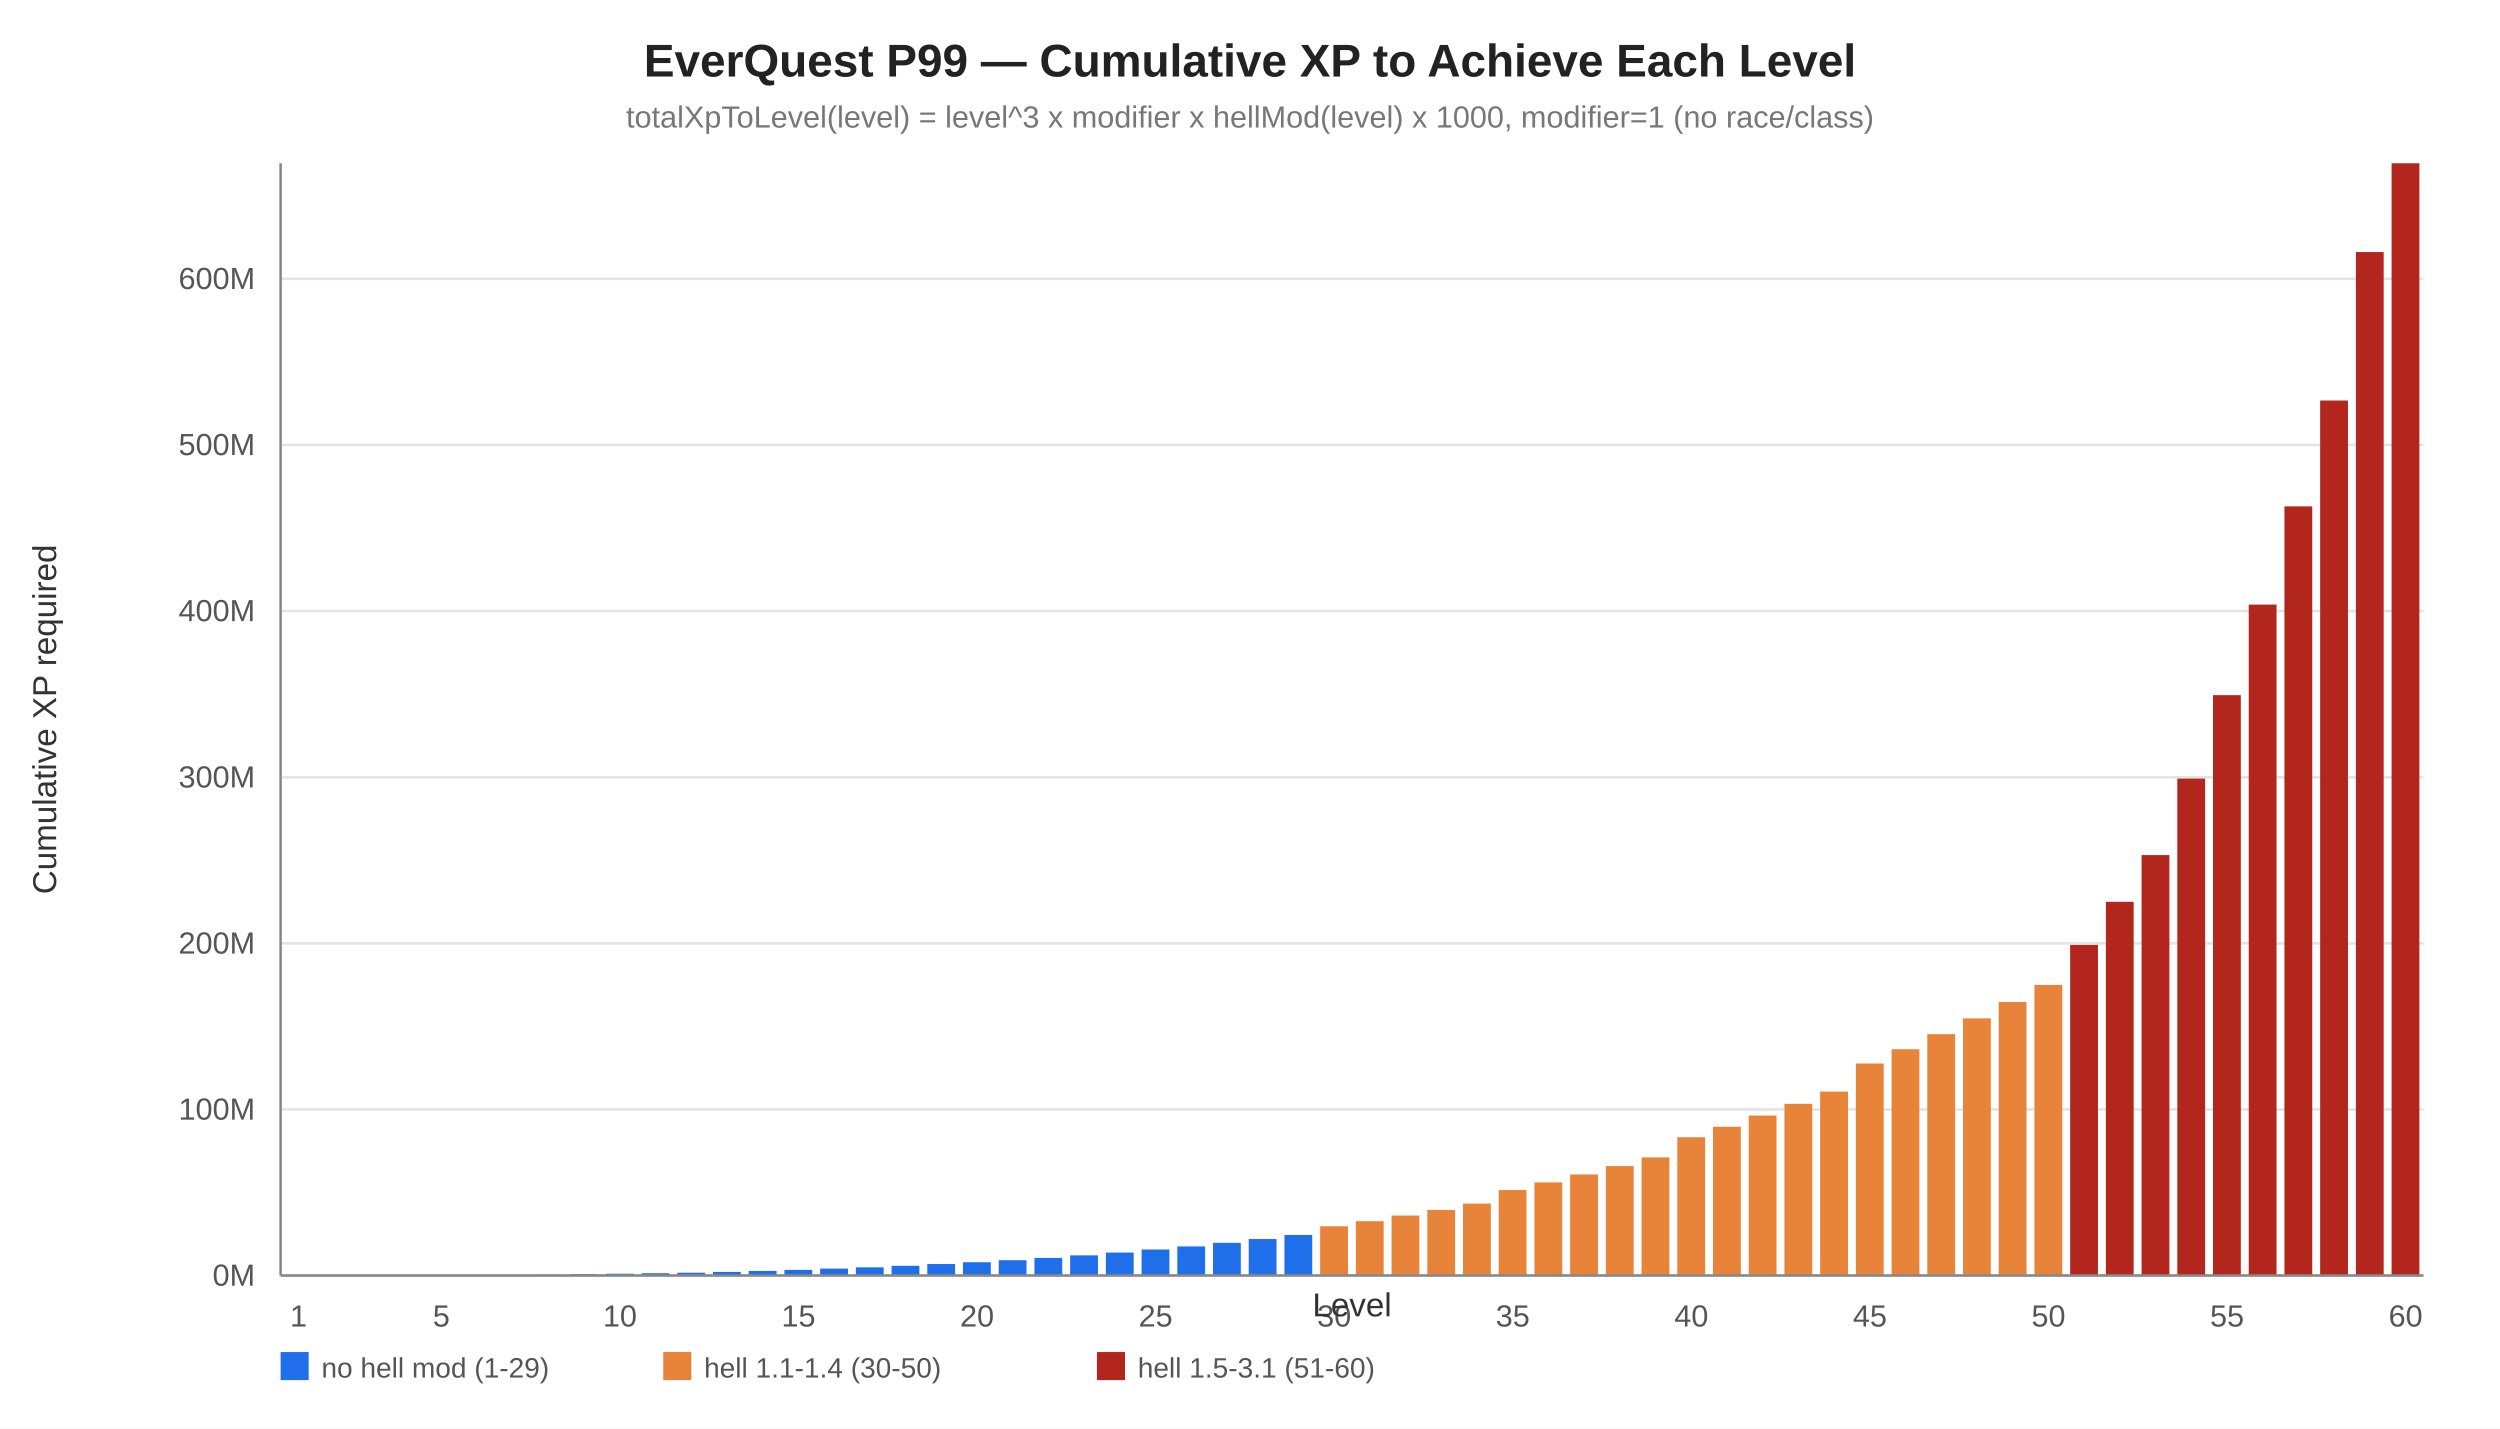
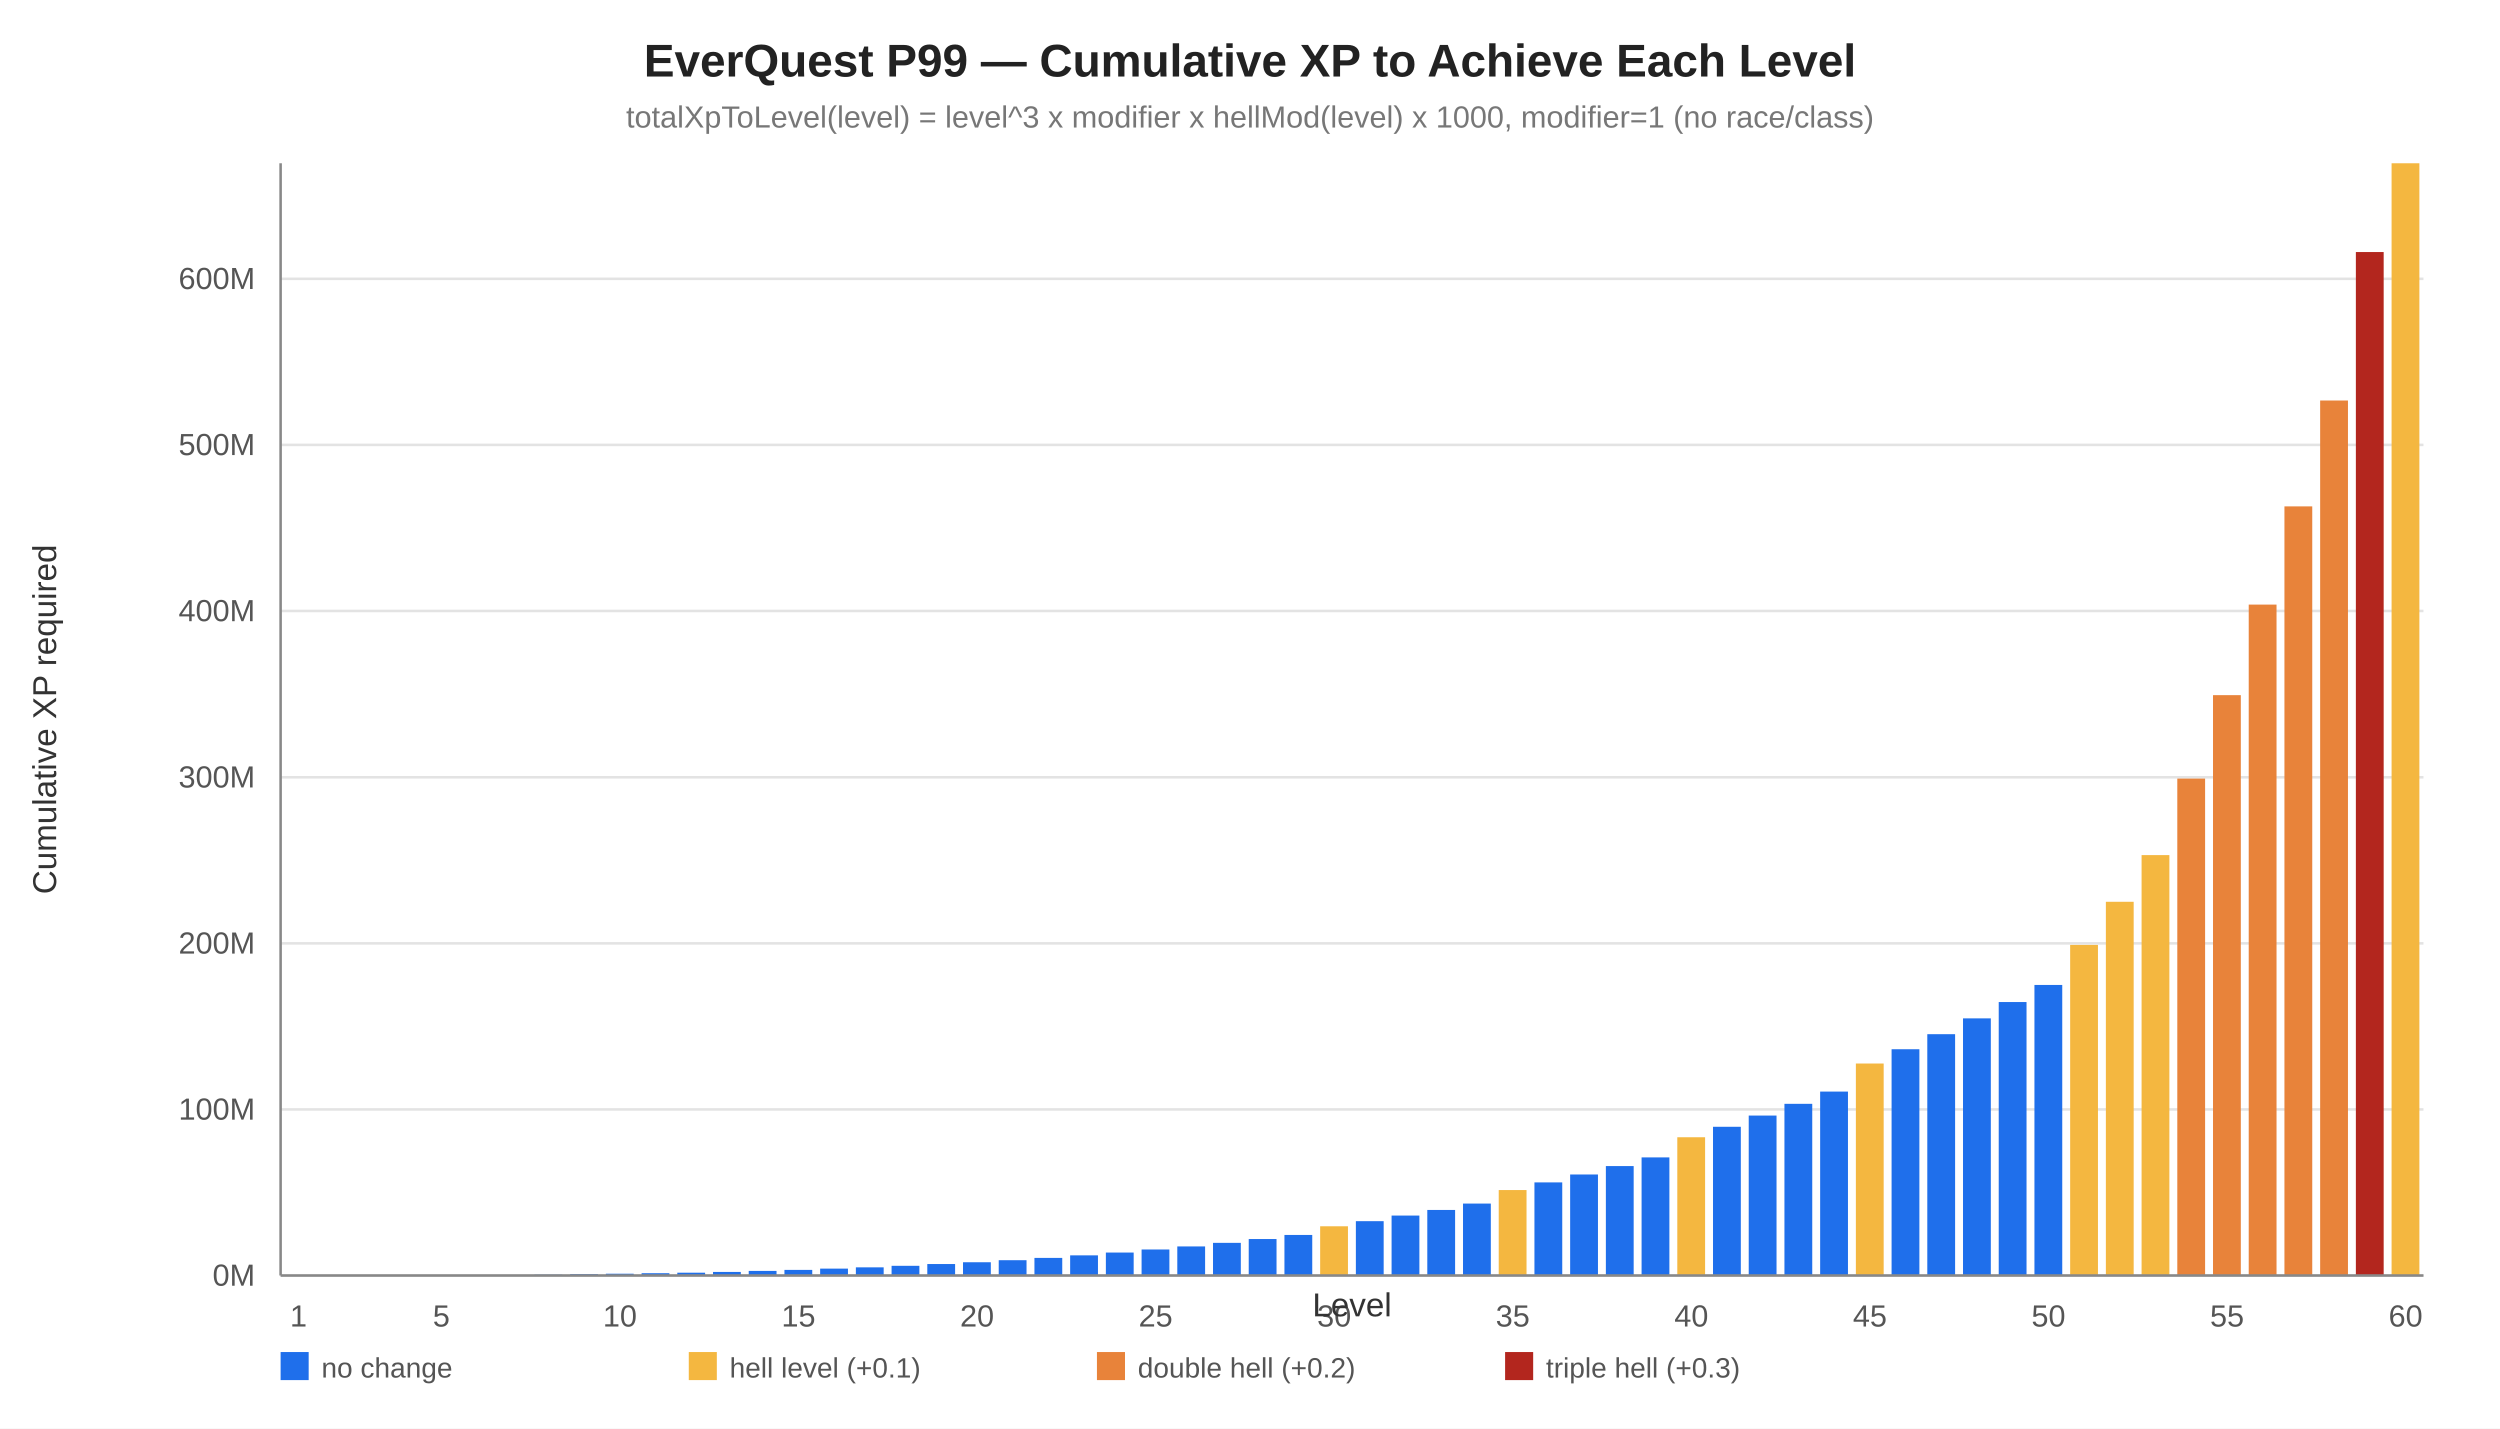
<svg xmlns="http://www.w3.org/2000/svg" width="980" height="560" viewBox="0 0 980 560" font-family="system-ui,Arial,sans-serif">
  <rect width="980" height="560" fill="#ffffff" />
  <text x="490" y="30" text-anchor="middle" font-size="18" font-weight="600" fill="#222">EverQuest P99 — Cumulative XP to Achieve Each Level</text>
  <text x="490" y="50" text-anchor="middle" font-size="12" fill="#777">totalXpToLevel(level) = level^3 x modifier x hellMod(level) x 1000, modifier=1 (no race/class)</text>
  <line x1="110" y1="500.0" x2="950" y2="500.0" stroke="#e3e3e3" />
  <text x="100" y="504.0" text-anchor="end" font-size="12" fill="#555">0M</text>
  <line x1="110" y1="434.9" x2="950" y2="434.9" stroke="#e3e3e3" />
  <text x="100" y="438.9" text-anchor="end" font-size="12" fill="#555">100M</text>
  <line x1="110" y1="369.8" x2="950" y2="369.8" stroke="#e3e3e3" />
  <text x="100" y="373.8" text-anchor="end" font-size="12" fill="#555">200M</text>
  <line x1="110" y1="304.7" x2="950" y2="304.7" stroke="#e3e3e3" />
  <text x="100" y="308.7" text-anchor="end" font-size="12" fill="#555">300M</text>
  <line x1="110" y1="239.5" x2="950" y2="239.5" stroke="#e3e3e3" />
  <text x="100" y="243.5" text-anchor="end" font-size="12" fill="#555">400M</text>
  <line x1="110" y1="174.4" x2="950" y2="174.4" stroke="#e3e3e3" />
  <text x="100" y="178.4" text-anchor="end" font-size="12" fill="#555">500M</text>
  <line x1="110" y1="109.3" x2="950" y2="109.3" stroke="#e3e3e3" />
  <text x="100" y="113.3" text-anchor="end" font-size="12" fill="#555">600M</text>
  <text x="117.0" y="520" text-anchor="middle" font-size="12" fill="#555">1</text>
  <text x="173.0" y="520" text-anchor="middle" font-size="12" fill="#555">5</text>
  <text x="243.0" y="520" text-anchor="middle" font-size="12" fill="#555">10</text>
  <text x="313.0" y="520" text-anchor="middle" font-size="12" fill="#555">15</text>
  <text x="383.0" y="520" text-anchor="middle" font-size="12" fill="#555">20</text>
  <text x="453.0" y="520" text-anchor="middle" font-size="12" fill="#555">25</text>
  <text x="523.0" y="520" text-anchor="middle" font-size="12" fill="#555">30</text>
  <text x="593.0" y="520" text-anchor="middle" font-size="12" fill="#555">35</text>
  <text x="663.0" y="520" text-anchor="middle" font-size="12" fill="#555">40</text>
  <text x="733.0" y="520" text-anchor="middle" font-size="12" fill="#555">45</text>
  <text x="803.0" y="520" text-anchor="middle" font-size="12" fill="#555">50</text>
  <text x="873.0" y="520" text-anchor="middle" font-size="12" fill="#555">55</text>
  <text x="943.0" y="520" text-anchor="middle" font-size="12" fill="#555">60</text>
  <rect x="111.5" y="500.0" width="10.9" height="0.0" fill="#1f6feb" />
  <rect x="125.5" y="500.0" width="10.9" height="0.0" fill="#1f6feb" />
  <rect x="139.5" y="500.0" width="10.9" height="0.0" fill="#1f6feb" />
  <rect x="153.5" y="500.0" width="10.9" height="0.0" fill="#1f6feb" />
  <rect x="167.5" y="499.9" width="10.9" height="0.1" fill="#1f6feb" />
  <rect x="181.5" y="499.9" width="10.9" height="0.1" fill="#1f6feb" />
  <rect x="195.5" y="499.8" width="10.9" height="0.2" fill="#1f6feb" />
  <rect x="209.5" y="499.7" width="10.9" height="0.3" fill="#1f6feb" />
  <rect x="223.5" y="499.5" width="10.9" height="0.5" fill="#1f6feb" />
  <rect x="237.5" y="499.3" width="10.9" height="0.7" fill="#1f6feb" />
  <rect x="251.5" y="499.1" width="10.9" height="0.9" fill="#1f6feb" />
  <rect x="265.5" y="498.9" width="10.9" height="1.1" fill="#1f6feb" />
  <rect x="279.5" y="498.6" width="10.9" height="1.4" fill="#1f6feb" />
  <rect x="293.5" y="498.2" width="10.9" height="1.8" fill="#1f6feb" />
  <rect x="307.5" y="497.8" width="10.9" height="2.2" fill="#1f6feb" />
  <rect x="321.5" y="497.3" width="10.9" height="2.7" fill="#1f6feb" />
  <rect x="335.5" y="496.8" width="10.9" height="3.2" fill="#1f6feb" />
  <rect x="349.5" y="496.2" width="10.9" height="3.8" fill="#1f6feb" />
  <rect x="363.5" y="495.5" width="10.9" height="4.5" fill="#1f6feb" />
  <rect x="377.5" y="494.8" width="10.9" height="5.2" fill="#1f6feb" />
  <rect x="391.5" y="494.0" width="10.9" height="6.0" fill="#1f6feb" />
  <rect x="405.5" y="493.1" width="10.9" height="6.9" fill="#1f6feb" />
  <rect x="419.5" y="492.1" width="10.9" height="7.9" fill="#1f6feb" />
  <rect x="433.5" y="491.0" width="10.9" height="9.0" fill="#1f6feb" />
  <rect x="447.5" y="489.8" width="10.9" height="10.2" fill="#1f6feb" />
  <rect x="461.5" y="488.6" width="10.9" height="11.4" fill="#1f6feb" />
  <rect x="475.5" y="487.2" width="10.9" height="12.8" fill="#1f6feb" />
  <rect x="489.5" y="485.7" width="10.9" height="14.3" fill="#1f6feb" />
  <rect x="503.5" y="484.1" width="10.9" height="15.9" fill="#1f6feb" />
-   <rect x="517.5" y="480.7" width="10.9" height="19.3" fill="#e8833a" />
-   <rect x="531.5" y="478.7" width="10.9" height="21.3" fill="#e8833a" />
-   <rect x="545.5" y="476.5" width="10.9" height="23.5" fill="#e8833a" />
-   <rect x="559.5" y="474.3" width="10.9" height="25.7" fill="#e8833a" />
-   <rect x="573.5" y="471.8" width="10.9" height="28.2" fill="#e8833a" />
-   <rect x="587.5" y="466.5" width="10.9" height="33.5" fill="#e8833a" />
-   <rect x="601.5" y="463.5" width="10.9" height="36.5" fill="#e8833a" />
-   <rect x="615.5" y="460.4" width="10.9" height="39.6" fill="#e8833a" />
-   <rect x="629.5" y="457.1" width="10.9" height="42.9" fill="#e8833a" />
-   <rect x="643.5" y="453.7" width="10.9" height="46.3" fill="#e8833a" />
-   <rect x="657.5" y="445.8" width="10.9" height="54.2" fill="#e8833a" />
-   <rect x="671.5" y="441.7" width="10.9" height="58.3" fill="#e8833a" />
-   <rect x="685.5" y="437.3" width="10.9" height="62.7" fill="#e8833a" />
-   <rect x="699.5" y="432.7" width="10.9" height="67.3" fill="#e8833a" />
-   <rect x="713.5" y="427.9" width="10.9" height="72.1" fill="#e8833a" />
-   <rect x="727.5" y="416.9" width="10.9" height="83.1" fill="#e8833a" />
-   <rect x="741.5" y="411.3" width="10.9" height="88.7" fill="#e8833a" />
-   <rect x="755.5" y="405.4" width="10.9" height="94.6" fill="#e8833a" />
-   <rect x="769.5" y="399.2" width="10.9" height="100.8" fill="#e8833a" />
-   <rect x="783.5" y="392.8" width="10.9" height="107.2" fill="#e8833a" />
-   <rect x="797.5" y="386.1" width="10.9" height="113.9" fill="#e8833a" />
-   <rect x="811.5" y="370.4" width="10.9" height="129.6" fill="#b3261e" />
-   <rect x="825.5" y="353.5" width="10.9" height="146.5" fill="#b3261e" />
-   <rect x="839.5" y="335.2" width="10.9" height="164.8" fill="#b3261e" />
-   <rect x="853.5" y="305.2" width="10.9" height="194.8" fill="#b3261e" />
-   <rect x="867.5" y="272.5" width="10.9" height="227.5" fill="#b3261e" />
-   <rect x="881.5" y="237.0" width="10.9" height="263.0" fill="#b3261e" />
-   <rect x="895.5" y="198.5" width="10.9" height="301.5" fill="#b3261e" />
-   <rect x="909.5" y="157.0" width="10.9" height="343.0" fill="#b3261e" />
+   <rect x="517.5" y="480.7" width="10.9" height="19.3" fill="#f4b740" />
+   <rect x="531.5" y="478.7" width="10.9" height="21.3" fill="#1f6feb" />
+   <rect x="545.5" y="476.5" width="10.9" height="23.5" fill="#1f6feb" />
+   <rect x="559.5" y="474.3" width="10.9" height="25.7" fill="#1f6feb" />
+   <rect x="573.5" y="471.8" width="10.9" height="28.2" fill="#1f6feb" />
+   <rect x="587.5" y="466.5" width="10.9" height="33.5" fill="#f4b740" />
+   <rect x="601.5" y="463.5" width="10.9" height="36.5" fill="#1f6feb" />
+   <rect x="615.5" y="460.4" width="10.9" height="39.6" fill="#1f6feb" />
+   <rect x="629.5" y="457.1" width="10.9" height="42.9" fill="#1f6feb" />
+   <rect x="643.5" y="453.7" width="10.9" height="46.3" fill="#1f6feb" />
+   <rect x="657.5" y="445.8" width="10.9" height="54.2" fill="#f4b740" />
+   <rect x="671.5" y="441.7" width="10.9" height="58.3" fill="#1f6feb" />
+   <rect x="685.5" y="437.3" width="10.9" height="62.7" fill="#1f6feb" />
+   <rect x="699.5" y="432.7" width="10.9" height="67.3" fill="#1f6feb" />
+   <rect x="713.5" y="427.9" width="10.9" height="72.1" fill="#1f6feb" />
+   <rect x="727.5" y="416.9" width="10.9" height="83.1" fill="#f4b740" />
+   <rect x="741.5" y="411.3" width="10.9" height="88.7" fill="#1f6feb" />
+   <rect x="755.5" y="405.4" width="10.9" height="94.6" fill="#1f6feb" />
+   <rect x="769.5" y="399.2" width="10.9" height="100.8" fill="#1f6feb" />
+   <rect x="783.5" y="392.8" width="10.9" height="107.2" fill="#1f6feb" />
+   <rect x="797.5" y="386.1" width="10.9" height="113.9" fill="#1f6feb" />
+   <rect x="811.5" y="370.4" width="10.9" height="129.6" fill="#f4b740" />
+   <rect x="825.5" y="353.5" width="10.9" height="146.5" fill="#f4b740" />
+   <rect x="839.5" y="335.2" width="10.9" height="164.8" fill="#f4b740" />
+   <rect x="853.5" y="305.2" width="10.9" height="194.8" fill="#e8833a" />
+   <rect x="867.5" y="272.5" width="10.9" height="227.5" fill="#e8833a" />
+   <rect x="881.5" y="237.0" width="10.9" height="263.0" fill="#e8833a" />
+   <rect x="895.5" y="198.5" width="10.9" height="301.5" fill="#e8833a" />
+   <rect x="909.5" y="157.0" width="10.9" height="343.0" fill="#e8833a" />
  <rect x="923.5" y="98.8" width="10.9" height="401.2" fill="#b3261e" />
-   <rect x="937.5" y="64.0" width="10.9" height="436.0" fill="#b3261e" />
+   <rect x="937.5" y="64.0" width="10.9" height="436.0" fill="#f4b740" />
  <line x1="110" y1="64" x2="110" y2="500" stroke="#888" />
  <line x1="110" y1="500" x2="950" y2="500" stroke="#888" />
  <text x="530" y="516" text-anchor="middle" font-size="13" fill="#333">Level</text>
  <text x="22" y="282" text-anchor="middle" font-size="13" fill="#333" transform="rotate(-90 22 282)">Cumulative XP required</text>
  <rect x="110" y="530" width="11" height="11" fill="#1f6feb" />
-   <text x="126" y="540" font-size="11" fill="#555">no hell mod (1-29)</text>
-   <rect x="260" y="530" width="11" height="11" fill="#e8833a" />
-   <text x="276" y="540" font-size="11" fill="#555">hell 1.1-1.4 (30-50)</text>
-   <rect x="430" y="530" width="11" height="11" fill="#b3261e" />
-   <text x="446" y="540" font-size="11" fill="#555">hell 1.5-3.1 (51-60)</text>
+   <text x="126" y="540" font-size="11" fill="#555">no change</text>
+   <rect x="270" y="530" width="11" height="11" fill="#f4b740" />
+   <text x="286" y="540" font-size="11" fill="#555">hell level (+0.1)</text>
+   <rect x="430" y="530" width="11" height="11" fill="#e8833a" />
+   <text x="446" y="540" font-size="11" fill="#555">double hell (+0.2)</text>
+   <rect x="590" y="530" width="11" height="11" fill="#b3261e" />
+   <text x="606" y="540" font-size="11" fill="#555">triple hell (+0.3)</text>
</svg>
